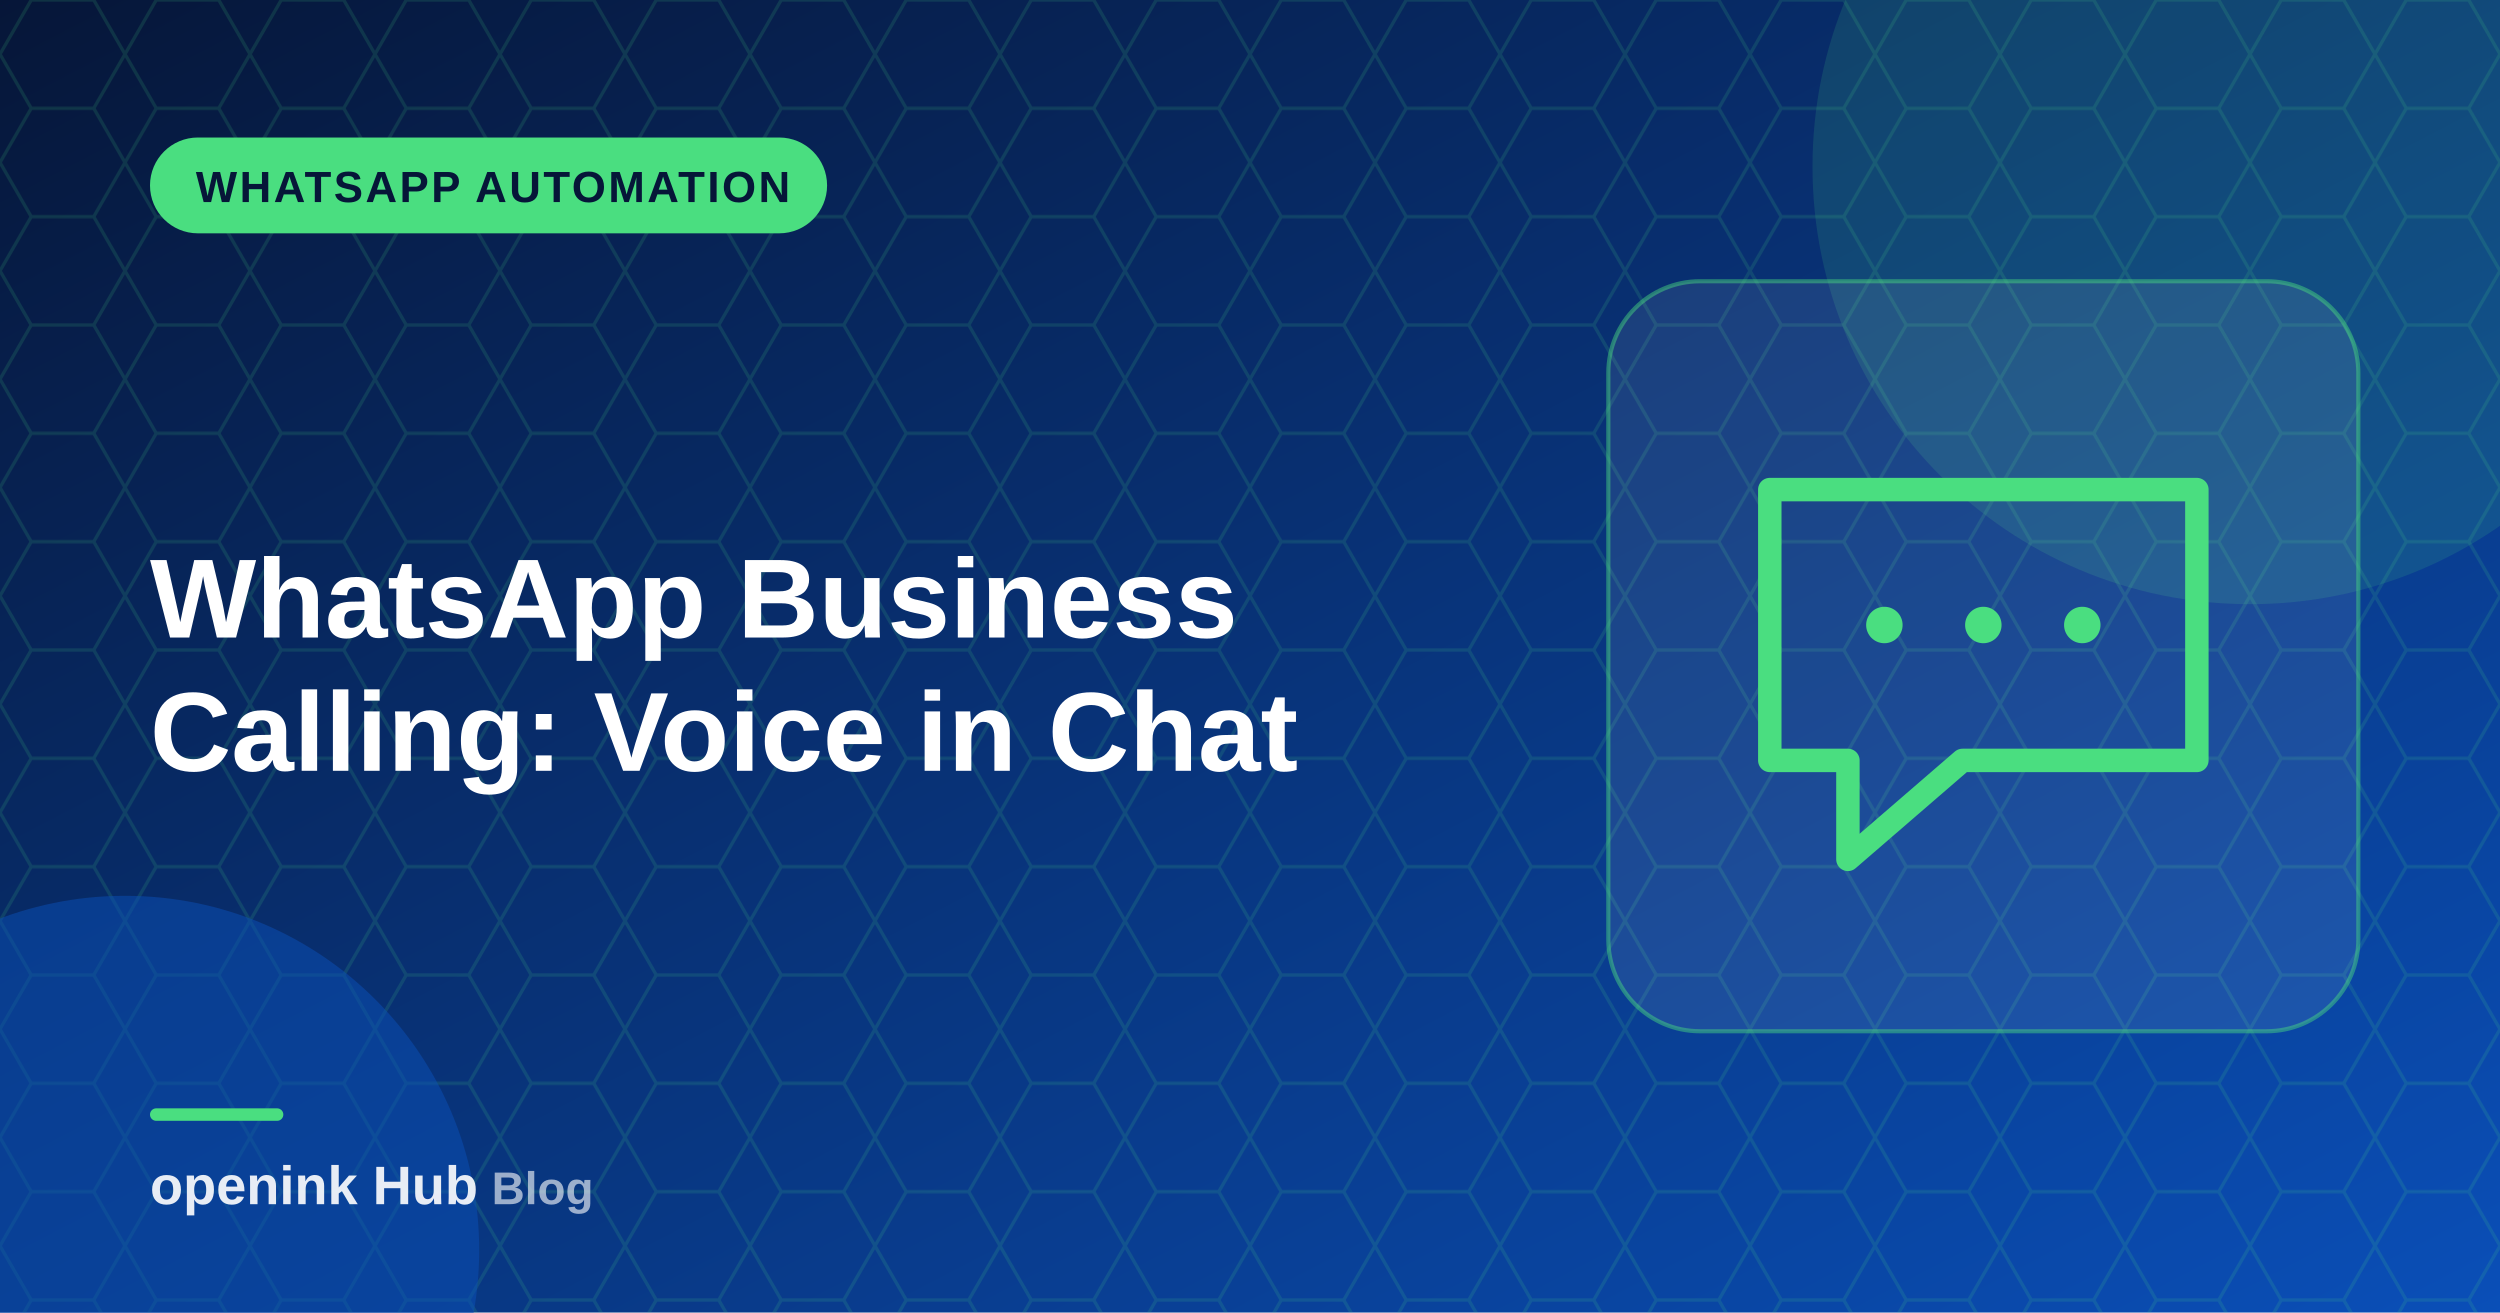
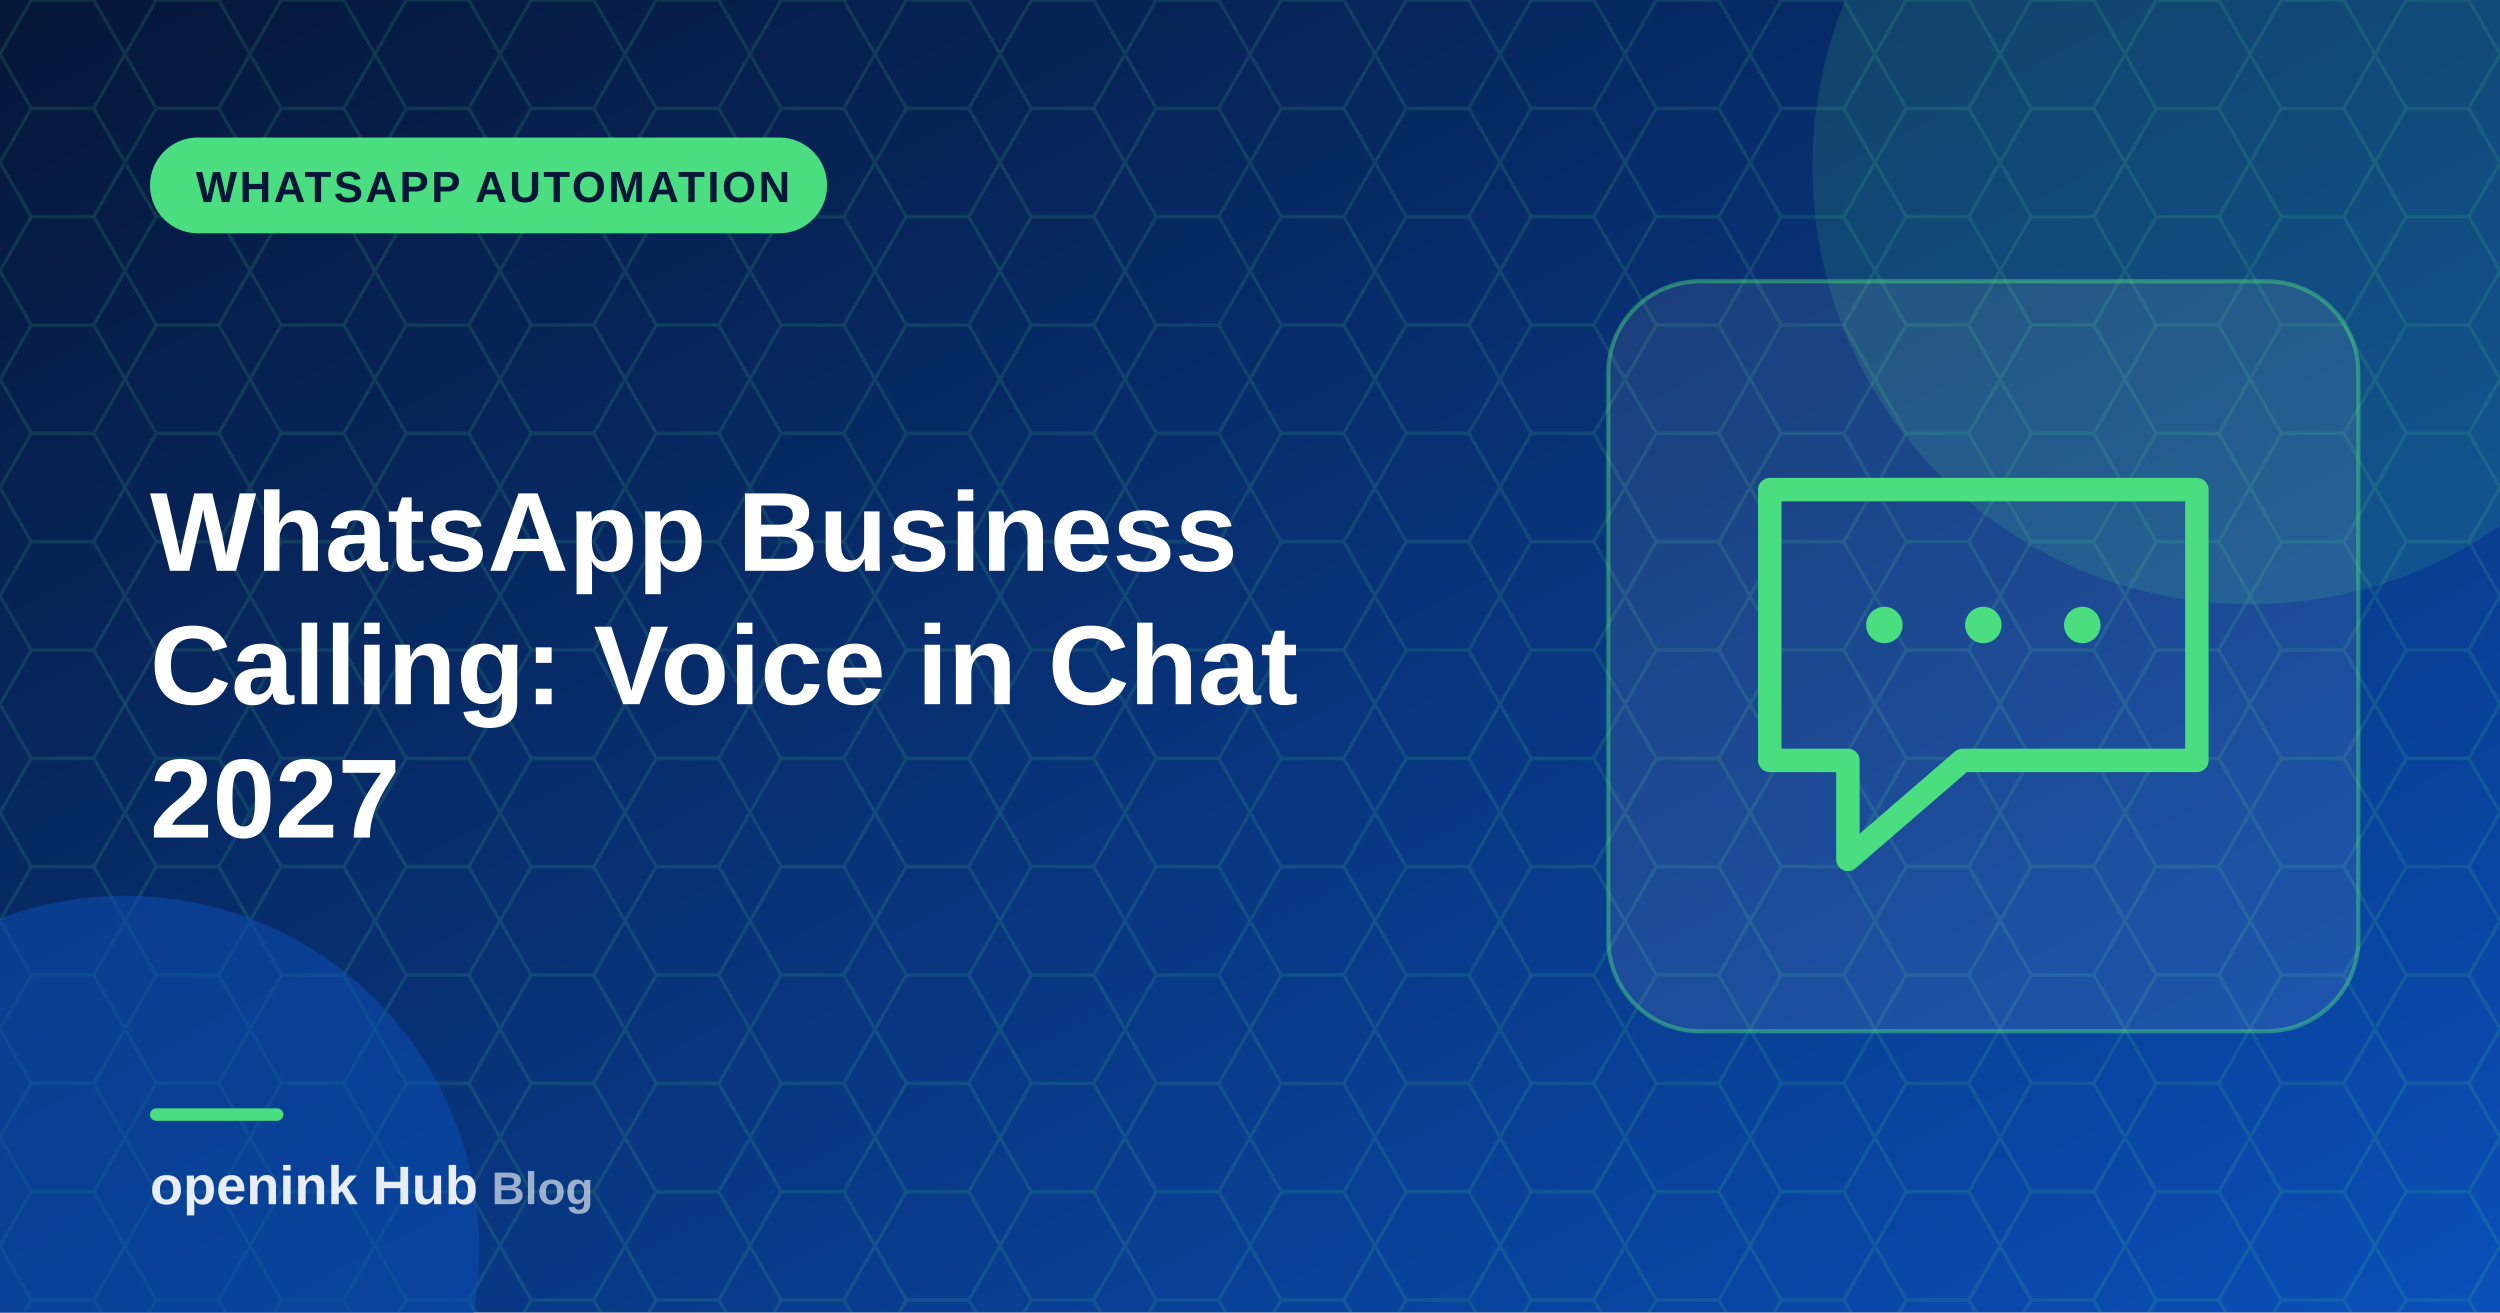
- <svg xmlns="http://www.w3.org/2000/svg" width="1200" height="630" viewBox="0 0 1200 630" role="img" aria-label="WhatsApp Business Calling: Voice in Chat">
+ <svg xmlns="http://www.w3.org/2000/svg" width="1200" height="630" viewBox="0 0 1200 630" role="img" aria-label="WhatsApp Business Calling: Voice in Chat 2027">
  <defs>
    <linearGradient id="g" x1="0" y1="0" x2="1" y2="1">
      <stop offset="0" stop-color="#061638" />
      <stop offset="1" stop-color="#0a4fb8" />
    </linearGradient>
    <pattern id="p" width="60" height="52" patternUnits="userSpaceOnUse">
      <path d="M15 0h30l15 26-15 26H15L0 26Z" fill="none" stroke="#4ade80" stroke-width="1.6" />
    </pattern>
    <style>.ic{fill:none;stroke:#4ade80;stroke-width:9;stroke-linecap:round;stroke-linejoin:round}.ic .f{fill:#4ade80;stroke:none}</style>
  </defs>
  <rect width="1200" height="630" fill="url(#g)" />
  <rect width="1200" height="630" fill="url(#p)" opacity=".14" />
  <circle cx="1080" cy="80" r="210" fill="#4ade80" opacity=".14" />
  <circle cx="60" cy="600" r="170" fill="#0a4fb8" opacity=".5" />
  <rect x="772" y="135" width="360" height="360" rx="44" fill="#fff" fill-opacity=".08" stroke="#4ade80" stroke-opacity=".45" stroke-width="2" />
  <g class="ic" transform="translate(827 190) scale(1.25)">
    <path d="M18 36h164v104H92l-44 38v-38H18Z" />
    <circle cx="62" cy="88" r="7" class="f" />
    <circle cx="100" cy="88" r="7" class="f" />
    <circle cx="138" cy="88" r="7" class="f" />
  </g>
  <rect x="72" y="66" width="325" height="46" rx="23" fill="#4ade80" />
  <text x="94" y="97" fill="#061638" font-family="Segoe UI,Arial,sans-serif" font-size="21" font-weight="700" letter-spacing="1.2">WHATSAPP AUTOMATION</text>
-   <text x="72" y="306" fill="#fff" font-family="Segoe UI,Arial,sans-serif" font-size="54" font-weight="800">WhatsApp Business</text>
-   <text x="72" y="370" fill="#fff" font-family="Segoe UI,Arial,sans-serif" font-size="54" font-weight="800">Calling: Voice in Chat</text>
+   <text x="72" y="274" fill="#fff" font-family="Segoe UI,Arial,sans-serif" font-size="54" font-weight="800">WhatsApp Business</text>
+   <text x="72" y="338" fill="#fff" font-family="Segoe UI,Arial,sans-serif" font-size="54" font-weight="800">Calling: Voice in Chat</text>
+   <text x="72" y="402" fill="#fff" font-family="Segoe UI,Arial,sans-serif" font-size="54" font-weight="800">2027</text>
  <rect x="72" y="532" width="64" height="6" rx="3" fill="#4ade80" />
  <text x="72" y="578" fill="#fff" fill-opacity=".9" font-family="Segoe UI,Arial,sans-serif" font-size="26" font-weight="700">openink Hub</text>
  <text x="236" y="578" fill="#fff" fill-opacity=".6" font-family="Segoe UI,Arial,sans-serif" font-size="22" font-weight="600">Blog</text>
</svg>
